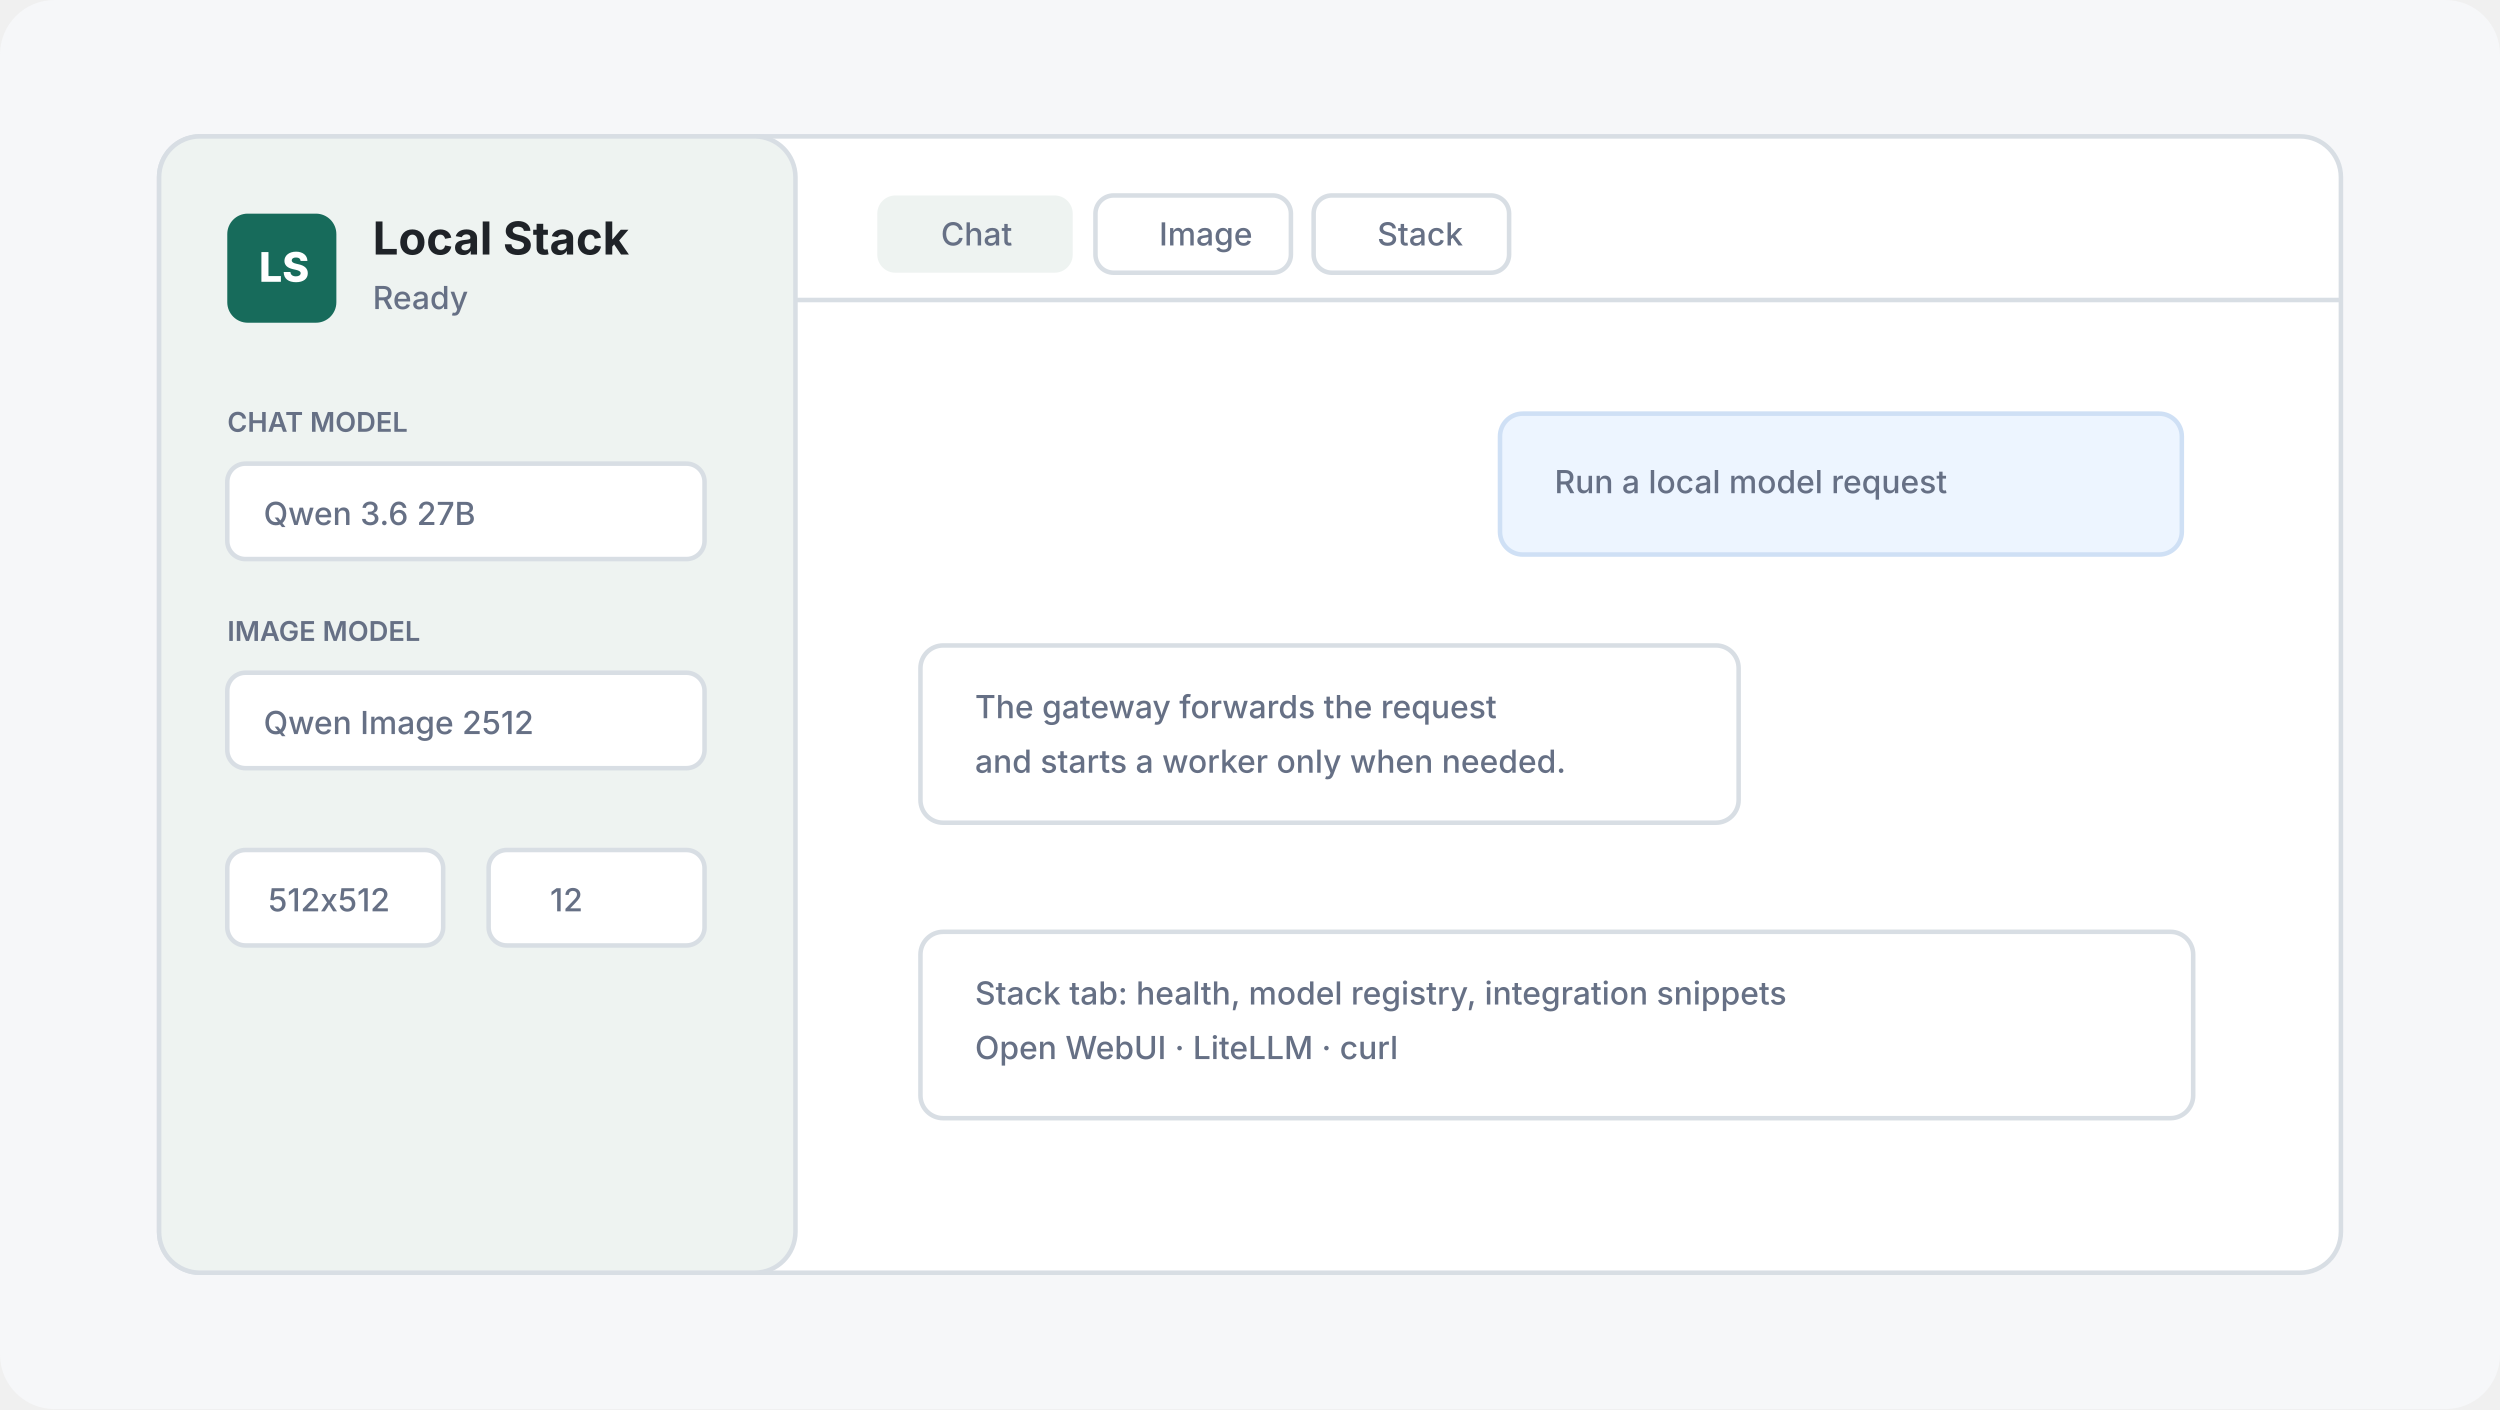
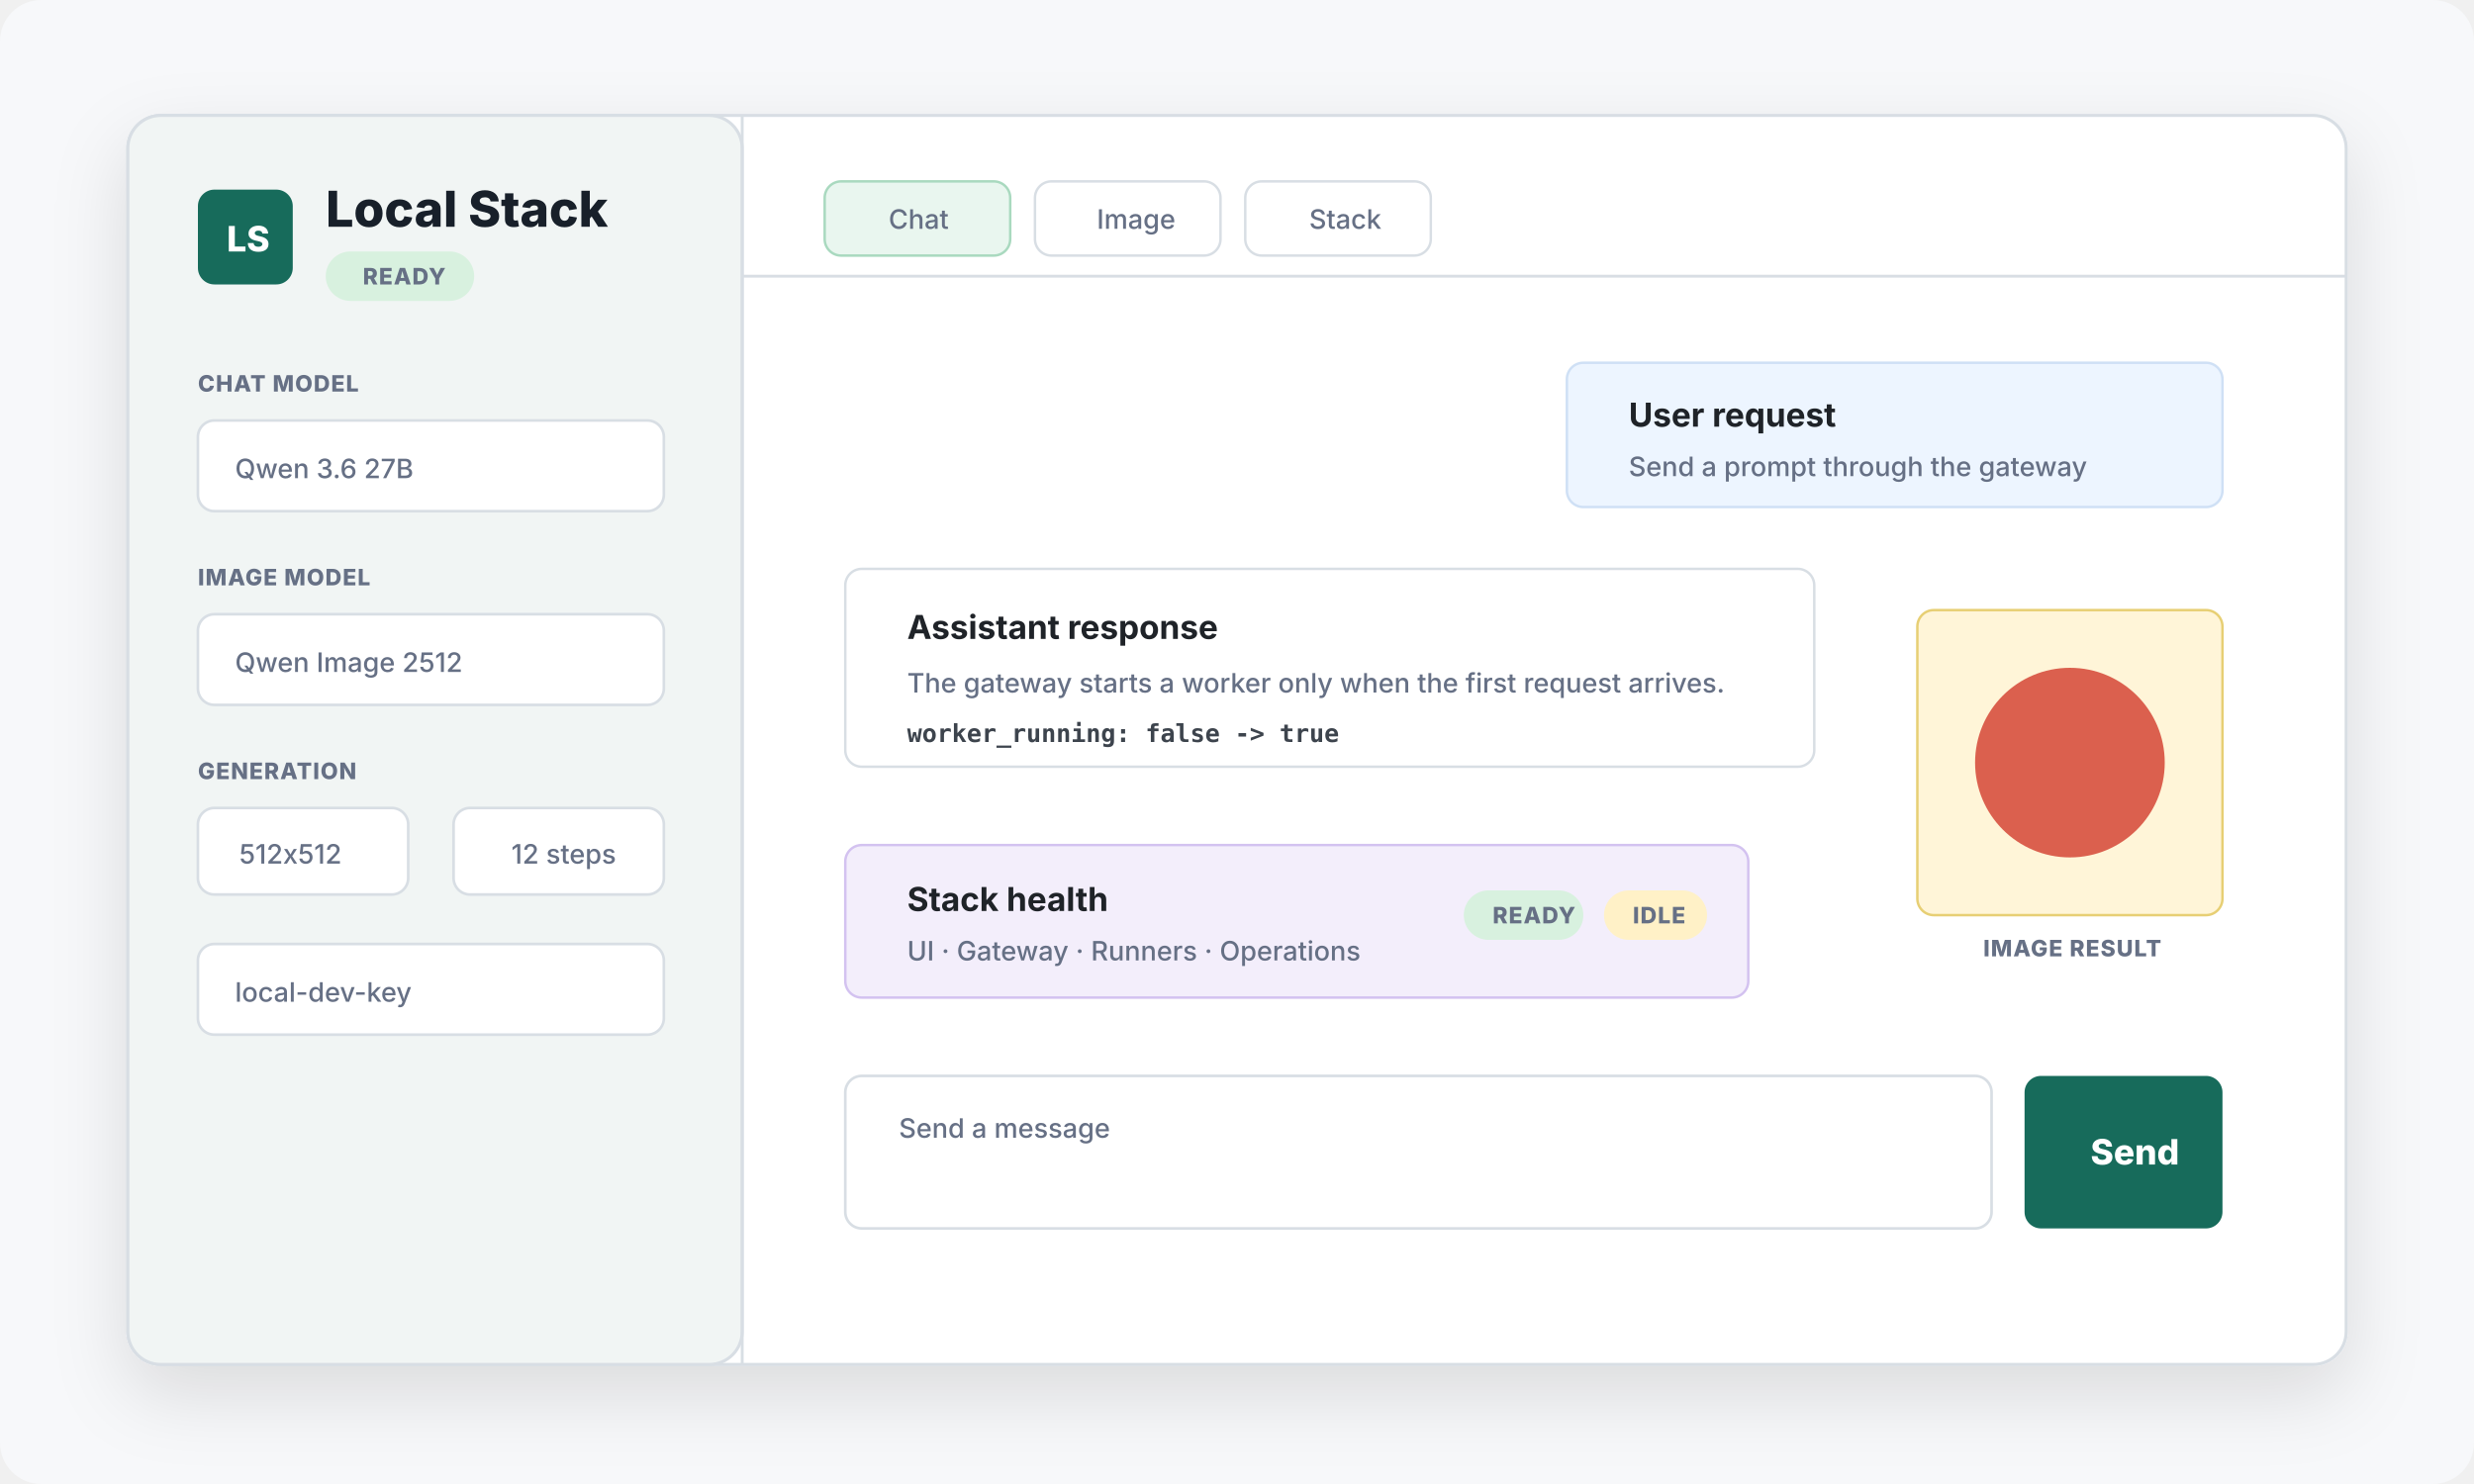
- <svg xmlns="http://www.w3.org/2000/svg" width="1100" height="620" viewBox="0 0 1100 620" role="img" aria-labelledby="title desc">
+ <svg xmlns="http://www.w3.org/2000/svg" width="1200" height="720" viewBox="0 0 1200 720" role="img" aria-labelledby="title desc">
  <defs>
+     <filter id="shadow" x="-18%" y="-18%" width="136%" height="136%">
+       <feDropShadow dx="0" dy="14" stdDeviation="18" flood-color="#111827" flood-opacity="0.12" />
+     </filter>
    <style>
-       .bg{fill:#f6f7f9}.panel{fill:#fff;stroke:#d8dee4;stroke-width:2}.side{fill:#eef3f1;stroke:#d8dee4;stroke-width:2}.accent{fill:#176b5b}.tab{fill:#eef3f1}.text{font:700 20px Inter,Segoe UI,Arial,sans-serif;fill:#1f2328}.small{font:500 14px Inter,Segoe UI,Arial,sans-serif;fill:#667085}.tiny{font:600 12px Inter,Segoe UI,Arial,sans-serif;fill:#667085}.line{stroke:#d8dee4;stroke-width:2}.bubble{fill:#edf5ff;stroke:#cfe0f5;stroke-width:2}.card{fill:#fff;stroke:#d8dee4;stroke-width:2}
+       .bg{fill:#f7f8fa}.window{fill:#fff;stroke:#d8dee4;stroke-width:1.5;filter:url(#shadow)}.sidebar{fill:#f1f5f4;stroke:#d8dee4;stroke-width:1.5}.accent{fill:#176b5b}.line{stroke:#d8dee4;stroke-width:1.4}.input{fill:#fff;stroke:#d8dee4;stroke-width:1.3}.tabOn{fill:#e9f6ef;stroke:#a9d9bf;stroke-width:1.2}.tab{fill:#fff;stroke:#d8dee4;stroke-width:1.2}.chat{fill:#edf5ff;stroke:#cfe0f5;stroke-width:1.2}.assist{fill:#fff;stroke:#d8dee4;stroke-width:1.2}.image{fill:#fff5d8;stroke:#e7cf74;stroke-width:1.2}.stack{fill:#f3eefb;stroke:#d3c2f0;stroke-width:1.2}.ok{fill:#d8f1df}.idle{fill:#fff1c7}.title{font:800 24px Inter,Segoe UI,Arial,sans-serif;fill:#18202a}.label{font:750 16px Inter,Segoe UI,Arial,sans-serif;fill:#1f2328}.small{font:500 13px Inter,Segoe UI,Arial,sans-serif;fill:#667085}.tiny{font:760 11px Inter,Segoe UI,Arial,sans-serif;fill:#667085;letter-spacing:.5px}.mono{font:650 12px ui-monospace,SFMono-Regular,Menlo,monospace;fill:#3d444d}.white{font:800 17px Inter,Segoe UI,Arial,sans-serif;fill:#fff}
    </style>
  </defs>
-   <rect class="bg" width="1100" height="620" rx="24" />
-   <rect class="panel" x="70" y="60" width="960" height="500" rx="18" />
-   <rect class="side" x="70" y="60" width="280" height="500" rx="18" />
-   <rect class="accent" x="100" y="94" width="48" height="48" rx="9" />
-   <text x="114" y="124" fill="#fff" font-family="Inter,Segoe UI,Arial,sans-serif" font-size="18" font-weight="800">LS</text>
-   <text class="text" x="164" y="112">Local Stack</text>
-   <text class="small" x="164" y="136">Ready</text>
-   <text class="tiny" x="100" y="190">CHAT MODEL</text>
-   <rect class="card" x="100" y="204" width="210" height="42" rx="8" />
-   <text class="small" x="116" y="231">Qwen 3.6 27B</text>
-   <text class="tiny" x="100" y="282">IMAGE MODEL</text>
-   <rect class="card" x="100" y="296" width="210" height="42" rx="8" />
-   <text class="small" x="116" y="323">Qwen Image 2512</text>
-   <rect class="card" x="100" y="374" width="95" height="42" rx="8" />
-   <text class="small" x="118" y="401">512x512</text>
-   <rect class="card" x="215" y="374" width="95" height="42" rx="8" />
-   <text class="small" x="242" y="401">12</text>
-   <line class="line" x1="350" y1="132" x2="1030" y2="132" />
-   <rect class="tab" x="386" y="86" width="86" height="34" rx="8" />
-   <text class="small" x="414" y="108">Chat</text>
-   <rect class="card" x="482" y="86" width="86" height="34" rx="8" />
-   <text class="small" x="510" y="108">Image</text>
-   <rect class="card" x="578" y="86" width="86" height="34" rx="8" />
-   <text class="small" x="606" y="108">Stack</text>
-   <rect class="bubble" x="660" y="182" width="300" height="62" rx="10" />
-   <text class="small" x="684" y="217">Run a local model request</text>
-   <rect class="card" x="405" y="284" width="360" height="78" rx="10" />
-   <text class="small" x="429" y="316">The gateway forwards the request</text>
-   <text class="small" x="429" y="340">and starts a worker only when needed.</text>
-   <rect class="card" x="405" y="410" width="560" height="82" rx="10" />
-   <text class="small" x="429" y="442">Stack tab: health, model registry, integration snippets</text>
-   <text class="small" x="429" y="466">Open WebUI · LiteLLM · curl</text>
+   <rect class="bg" width="1200" height="720" rx="20" />
+   <rect class="window" x="62" y="56" width="1076" height="606" rx="16" />
+   <rect class="sidebar" x="62" y="56" width="298" height="606" rx="16" />
+   <line class="line" x1="360" y1="56" x2="360" y2="662" />
+   <rect class="accent" x="96" y="92" width="46" height="46" rx="8" />
+   <text class="white" x="110" y="122">LS</text>
+   <text class="title" x="158" y="110">Local Stack</text>
+   <rect class="ok" x="158" y="122" width="72" height="24" rx="12" />
+   <text class="tiny" x="176" y="138">READY</text>
+   <text class="tiny" x="96" y="190">CHAT MODEL</text>
+   <rect class="input" x="96" y="204" width="226" height="44" rx="8" />
+   <text class="small" x="114" y="232">Qwen 3.6 27B</text>
+   <text class="tiny" x="96" y="284">IMAGE MODEL</text>
+   <rect class="input" x="96" y="298" width="226" height="44" rx="8" />
+   <text class="small" x="114" y="326">Qwen Image 2512</text>
+   <text class="tiny" x="96" y="378">GENERATION</text>
+   <rect class="input" x="96" y="392" width="102" height="42" rx="8" />
+   <text class="small" x="116" y="419">512x512</text>
+   <rect class="input" x="220" y="392" width="102" height="42" rx="8" />
+   <text class="small" x="248" y="419">12 steps</text>
+   <rect class="input" x="96" y="458" width="226" height="44" rx="8" />
+   <text class="small" x="114" y="486">local-dev-key</text>
+   <line class="line" x1="360" y1="134" x2="1138" y2="134" />
+   <rect class="tabOn" x="400" y="88" width="90" height="36" rx="8" />
+   <text class="small" x="431" y="111">Chat</text>
+   <rect class="tab" x="502" y="88" width="90" height="36" rx="8" />
+   <text class="small" x="532" y="111">Image</text>
+   <rect class="tab" x="604" y="88" width="90" height="36" rx="8" />
+   <text class="small" x="635" y="111">Stack</text>
+   <rect class="chat" x="760" y="176" width="318" height="70" rx="8" />
+   <text class="label" x="790" y="207">User request</text>
+   <text class="small" x="790" y="231">Send a prompt through the gateway</text>
+   <rect class="assist" x="410" y="276" width="470" height="96" rx="8" />
+   <text class="label" x="440" y="310">Assistant response</text>
+   <text class="small" x="440" y="336">The gateway starts a worker only when the first request arrives.</text>
+   <text class="mono" x="440" y="360">worker_running: false -&gt; true</text>
+   <rect class="input" x="410" y="522" width="556" height="74" rx="8" />
+   <text class="small" x="436" y="552">Send a message</text>
+   <rect class="accent" x="982" y="522" width="96" height="74" rx="8" />
+   <text class="white" x="1014" y="565">Send</text>
+   <rect class="image" x="930" y="296" width="148" height="148" rx="8" />
+   <rect x="958" y="324" width="92" height="92" rx="46" fill="#d85442" opacity="0.92" />
+   <text class="tiny" x="962" y="464">IMAGE RESULT</text>
+   <rect class="stack" x="410" y="410" width="438" height="74" rx="8" />
+   <text class="label" x="440" y="442">Stack health</text>
+   <text class="small" x="440" y="466">UI · Gateway · Runners · Operations</text>
+   <rect class="ok" x="710" y="432" width="58" height="24" rx="12" />
+   <text class="tiny" x="724" y="448">READY</text>
+   <rect class="idle" x="778" y="432" width="50" height="24" rx="12" />
+   <text class="tiny" x="792" y="448">IDLE</text>
</svg>
